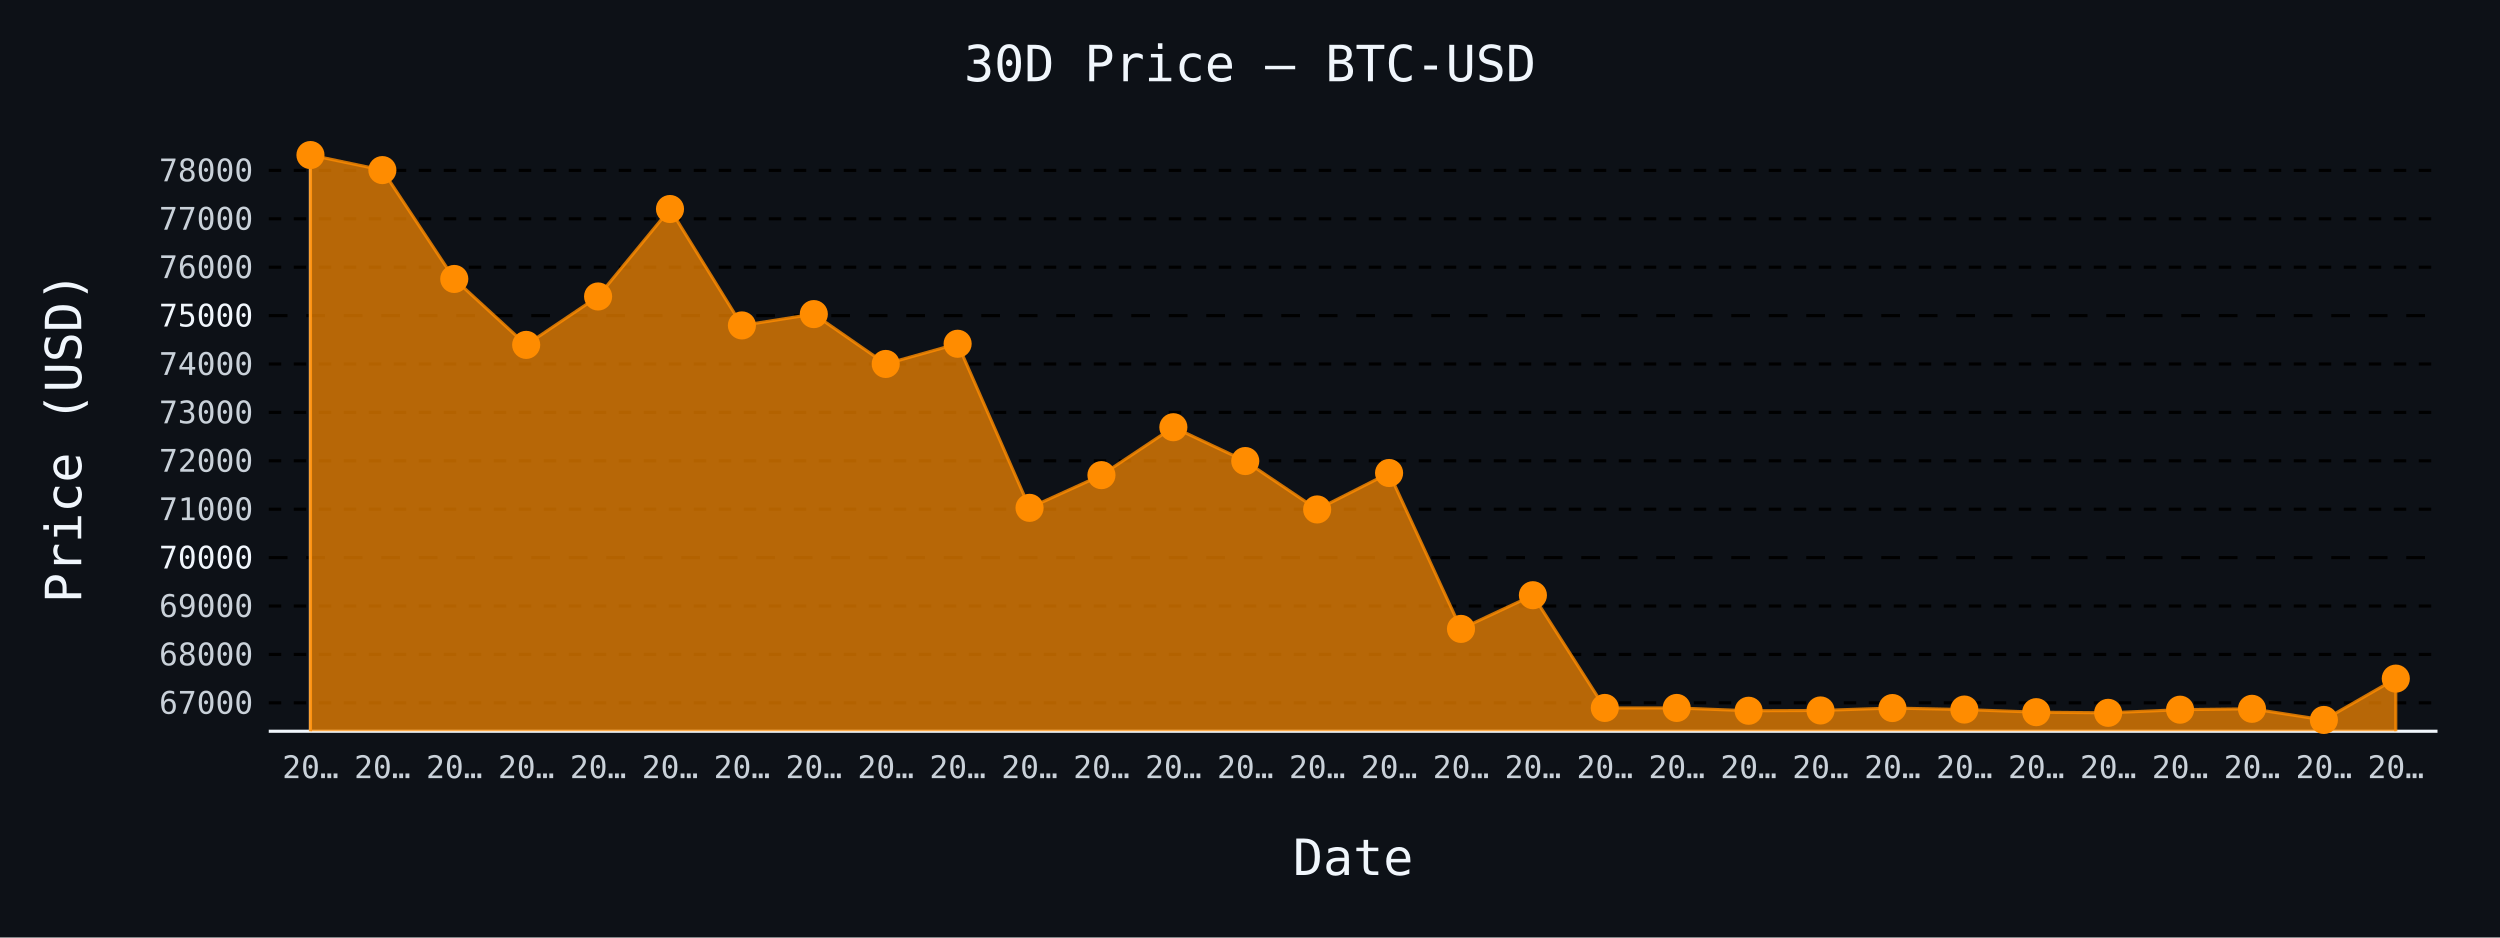
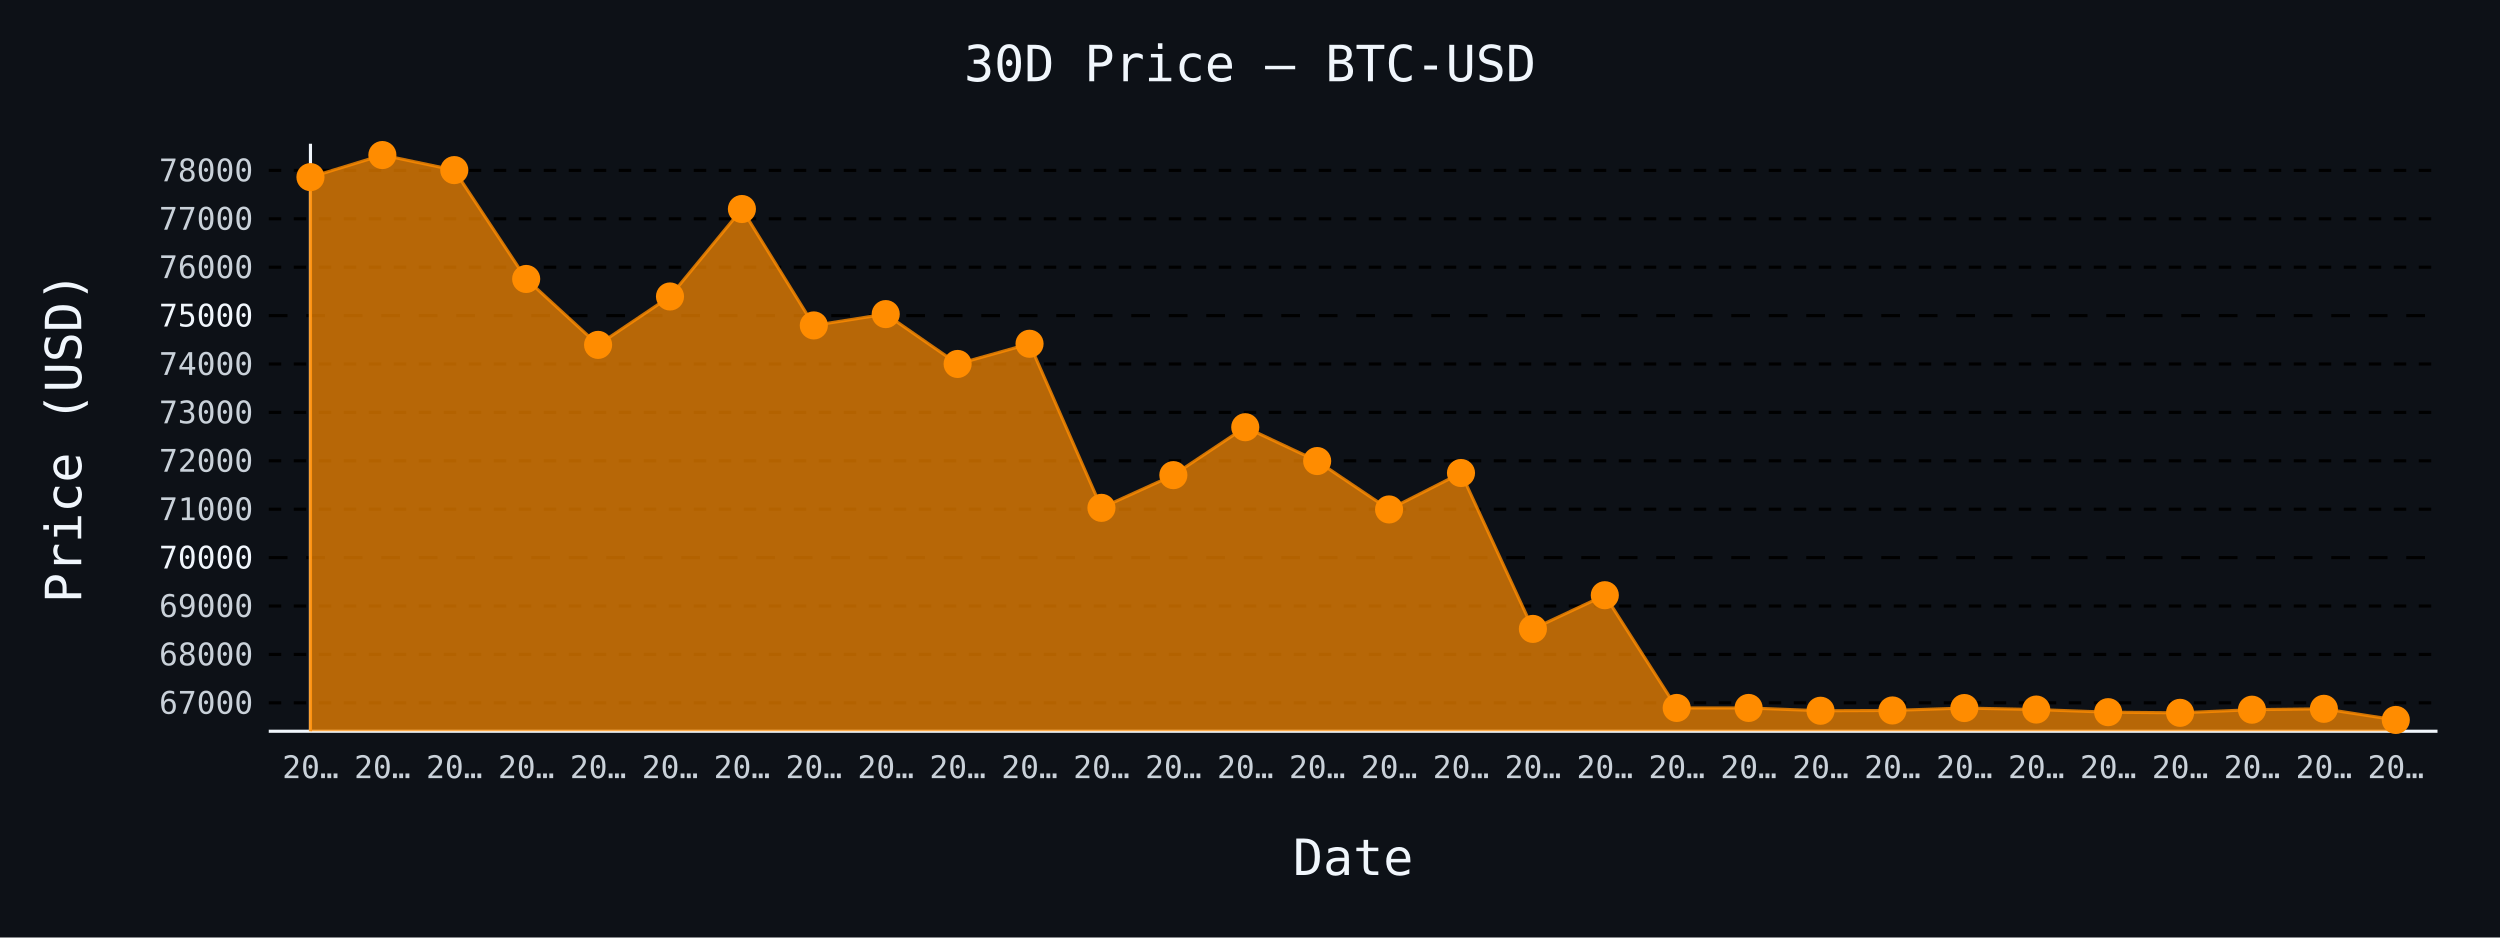
- <svg xmlns="http://www.w3.org/2000/svg" id="chart-b4183bd0-6384-4ffe-a4d5-72aae75c701b" class="pygal-chart" viewBox="0 0 800 300">
+ <svg xmlns="http://www.w3.org/2000/svg" id="chart-4c417631-a843-4a6b-ab3c-67984a8f16c6" class="pygal-chart" viewBox="0 0 800 300">
  <defs>
-     <style type="text/css">#chart-b4183bd0-6384-4ffe-a4d5-72aae75c701b{-webkit-user-select:none;-webkit-font-smoothing:antialiased;font-family:monospace}#chart-b4183bd0-6384-4ffe-a4d5-72aae75c701b .title{font-family:monospace;font-size:16px}#chart-b4183bd0-6384-4ffe-a4d5-72aae75c701b .legends .legend text{font-family:monospace;font-size:14px}#chart-b4183bd0-6384-4ffe-a4d5-72aae75c701b .axis text{font-family:monospace;font-size:10px}#chart-b4183bd0-6384-4ffe-a4d5-72aae75c701b .axis text.major{font-family:monospace;font-size:10px}#chart-b4183bd0-6384-4ffe-a4d5-72aae75c701b .text-overlay text.value{font-family:monospace;font-size:16px}#chart-b4183bd0-6384-4ffe-a4d5-72aae75c701b .text-overlay text.label{font-family:monospace;font-size:10px}#chart-b4183bd0-6384-4ffe-a4d5-72aae75c701b .tooltip{font-family:monospace;font-size:14px}#chart-b4183bd0-6384-4ffe-a4d5-72aae75c701b text.no_data{font-family:monospace;font-size:64px}
- #chart-b4183bd0-6384-4ffe-a4d5-72aae75c701b{background-color:#0d1117}#chart-b4183bd0-6384-4ffe-a4d5-72aae75c701b path,#chart-b4183bd0-6384-4ffe-a4d5-72aae75c701b line,#chart-b4183bd0-6384-4ffe-a4d5-72aae75c701b rect,#chart-b4183bd0-6384-4ffe-a4d5-72aae75c701b circle{-webkit-transition:150ms;-moz-transition:150ms;transition:150ms}#chart-b4183bd0-6384-4ffe-a4d5-72aae75c701b .graph &gt; .background{fill:#0d1117}#chart-b4183bd0-6384-4ffe-a4d5-72aae75c701b .plot &gt; .background{fill:#0d1117}#chart-b4183bd0-6384-4ffe-a4d5-72aae75c701b .graph{fill:#c9d1d9}#chart-b4183bd0-6384-4ffe-a4d5-72aae75c701b text.no_data{fill:#f0f6fc}#chart-b4183bd0-6384-4ffe-a4d5-72aae75c701b .title{fill:#f0f6fc}#chart-b4183bd0-6384-4ffe-a4d5-72aae75c701b .legends .legend text{fill:#c9d1d9}#chart-b4183bd0-6384-4ffe-a4d5-72aae75c701b .legends .legend:hover text{fill:#f0f6fc}#chart-b4183bd0-6384-4ffe-a4d5-72aae75c701b .axis .line{stroke:#f0f6fc}#chart-b4183bd0-6384-4ffe-a4d5-72aae75c701b .axis .guide.line{stroke:#8b949e}#chart-b4183bd0-6384-4ffe-a4d5-72aae75c701b .axis .major.line{stroke:#c9d1d9}#chart-b4183bd0-6384-4ffe-a4d5-72aae75c701b .axis text.major{fill:#f0f6fc}#chart-b4183bd0-6384-4ffe-a4d5-72aae75c701b .axis.y .guides:hover .guide.line,#chart-b4183bd0-6384-4ffe-a4d5-72aae75c701b .line-graph .axis.x .guides:hover .guide.line,#chart-b4183bd0-6384-4ffe-a4d5-72aae75c701b .stackedline-graph .axis.x .guides:hover .guide.line,#chart-b4183bd0-6384-4ffe-a4d5-72aae75c701b .xy-graph .axis.x .guides:hover .guide.line{stroke:#f0f6fc}#chart-b4183bd0-6384-4ffe-a4d5-72aae75c701b .axis .guides:hover text{fill:#f0f6fc}#chart-b4183bd0-6384-4ffe-a4d5-72aae75c701b .reactive{fill-opacity:.7;stroke-opacity:.8;stroke-width:1}#chart-b4183bd0-6384-4ffe-a4d5-72aae75c701b .ci{stroke:#c9d1d9}#chart-b4183bd0-6384-4ffe-a4d5-72aae75c701b .reactive.active,#chart-b4183bd0-6384-4ffe-a4d5-72aae75c701b .active .reactive{fill-opacity:.8;stroke-opacity:.9;stroke-width:4}#chart-b4183bd0-6384-4ffe-a4d5-72aae75c701b .ci .reactive.active{stroke-width:1.5}#chart-b4183bd0-6384-4ffe-a4d5-72aae75c701b .series text{fill:#f0f6fc}#chart-b4183bd0-6384-4ffe-a4d5-72aae75c701b .tooltip rect{fill:#0d1117;stroke:#f0f6fc;-webkit-transition:opacity 150ms;-moz-transition:opacity 150ms;transition:opacity 150ms}#chart-b4183bd0-6384-4ffe-a4d5-72aae75c701b .tooltip .label{fill:#c9d1d9}#chart-b4183bd0-6384-4ffe-a4d5-72aae75c701b .tooltip .label{fill:#c9d1d9}#chart-b4183bd0-6384-4ffe-a4d5-72aae75c701b .tooltip .legend{font-size:.8em;fill:#8b949e}#chart-b4183bd0-6384-4ffe-a4d5-72aae75c701b .tooltip .x_label{font-size:.6em;fill:#f0f6fc}#chart-b4183bd0-6384-4ffe-a4d5-72aae75c701b .tooltip .xlink{font-size:.5em;text-decoration:underline}#chart-b4183bd0-6384-4ffe-a4d5-72aae75c701b .tooltip .value{font-size:1.5em}#chart-b4183bd0-6384-4ffe-a4d5-72aae75c701b .bound{font-size:.5em}#chart-b4183bd0-6384-4ffe-a4d5-72aae75c701b .max-value{font-size:.75em;fill:#8b949e}#chart-b4183bd0-6384-4ffe-a4d5-72aae75c701b .map-element{fill:#0d1117;stroke:#8b949e !important}#chart-b4183bd0-6384-4ffe-a4d5-72aae75c701b .map-element .reactive{fill-opacity:inherit;stroke-opacity:inherit}#chart-b4183bd0-6384-4ffe-a4d5-72aae75c701b .color-0,#chart-b4183bd0-6384-4ffe-a4d5-72aae75c701b .color-0 a:visited{stroke:#ff8c00;fill:#ff8c00}#chart-b4183bd0-6384-4ffe-a4d5-72aae75c701b .text-overlay .color-0 text{fill:black}
- #chart-b4183bd0-6384-4ffe-a4d5-72aae75c701b text.no_data{text-anchor:middle}#chart-b4183bd0-6384-4ffe-a4d5-72aae75c701b .guide.line{fill:none}#chart-b4183bd0-6384-4ffe-a4d5-72aae75c701b .centered{text-anchor:middle}#chart-b4183bd0-6384-4ffe-a4d5-72aae75c701b .title{text-anchor:middle}#chart-b4183bd0-6384-4ffe-a4d5-72aae75c701b .legends .legend text{fill-opacity:1}#chart-b4183bd0-6384-4ffe-a4d5-72aae75c701b .axis.x text{text-anchor:middle}#chart-b4183bd0-6384-4ffe-a4d5-72aae75c701b .axis.x:not(.web) text[transform]{text-anchor:start}#chart-b4183bd0-6384-4ffe-a4d5-72aae75c701b .axis.x:not(.web) text[transform].backwards{text-anchor:end}#chart-b4183bd0-6384-4ffe-a4d5-72aae75c701b .axis.y text{text-anchor:end}#chart-b4183bd0-6384-4ffe-a4d5-72aae75c701b .axis.y text[transform].backwards{text-anchor:start}#chart-b4183bd0-6384-4ffe-a4d5-72aae75c701b .axis.y2 text{text-anchor:start}#chart-b4183bd0-6384-4ffe-a4d5-72aae75c701b .axis.y2 text[transform].backwards{text-anchor:end}#chart-b4183bd0-6384-4ffe-a4d5-72aae75c701b .axis .guide.line{stroke-dasharray:4,4;stroke:black}#chart-b4183bd0-6384-4ffe-a4d5-72aae75c701b .axis .major.guide.line{stroke-dasharray:6,6;stroke:black}#chart-b4183bd0-6384-4ffe-a4d5-72aae75c701b .horizontal .axis.y .guide.line,#chart-b4183bd0-6384-4ffe-a4d5-72aae75c701b .horizontal .axis.y2 .guide.line,#chart-b4183bd0-6384-4ffe-a4d5-72aae75c701b .vertical .axis.x .guide.line{opacity:0}#chart-b4183bd0-6384-4ffe-a4d5-72aae75c701b .horizontal .axis.always_show .guide.line,#chart-b4183bd0-6384-4ffe-a4d5-72aae75c701b .vertical .axis.always_show .guide.line{opacity:1 !important}#chart-b4183bd0-6384-4ffe-a4d5-72aae75c701b .axis.y .guides:hover .guide.line,#chart-b4183bd0-6384-4ffe-a4d5-72aae75c701b .axis.y2 .guides:hover .guide.line,#chart-b4183bd0-6384-4ffe-a4d5-72aae75c701b .axis.x .guides:hover .guide.line{opacity:1}#chart-b4183bd0-6384-4ffe-a4d5-72aae75c701b .axis .guides:hover text{opacity:1}#chart-b4183bd0-6384-4ffe-a4d5-72aae75c701b .nofill{fill:none}#chart-b4183bd0-6384-4ffe-a4d5-72aae75c701b .subtle-fill{fill-opacity:.2}#chart-b4183bd0-6384-4ffe-a4d5-72aae75c701b .dot{stroke-width:1px;fill-opacity:1;stroke-opacity:1}#chart-b4183bd0-6384-4ffe-a4d5-72aae75c701b .dot.active{stroke-width:5px}#chart-b4183bd0-6384-4ffe-a4d5-72aae75c701b .dot.negative{fill:transparent}#chart-b4183bd0-6384-4ffe-a4d5-72aae75c701b text,#chart-b4183bd0-6384-4ffe-a4d5-72aae75c701b tspan{stroke:none !important}#chart-b4183bd0-6384-4ffe-a4d5-72aae75c701b .series text.active{opacity:1}#chart-b4183bd0-6384-4ffe-a4d5-72aae75c701b .tooltip rect{fill-opacity:.95;stroke-width:.5}#chart-b4183bd0-6384-4ffe-a4d5-72aae75c701b .tooltip text{fill-opacity:1}#chart-b4183bd0-6384-4ffe-a4d5-72aae75c701b .showable{visibility:hidden}#chart-b4183bd0-6384-4ffe-a4d5-72aae75c701b .showable.shown{visibility:visible}#chart-b4183bd0-6384-4ffe-a4d5-72aae75c701b .gauge-background{fill:rgba(229,229,229,1);stroke:none}#chart-b4183bd0-6384-4ffe-a4d5-72aae75c701b .bg-lines{stroke:#0d1117;stroke-width:2px}</style>
+     <style type="text/css">#chart-4c417631-a843-4a6b-ab3c-67984a8f16c6{-webkit-user-select:none;-webkit-font-smoothing:antialiased;font-family:monospace}#chart-4c417631-a843-4a6b-ab3c-67984a8f16c6 .title{font-family:monospace;font-size:16px}#chart-4c417631-a843-4a6b-ab3c-67984a8f16c6 .legends .legend text{font-family:monospace;font-size:14px}#chart-4c417631-a843-4a6b-ab3c-67984a8f16c6 .axis text{font-family:monospace;font-size:10px}#chart-4c417631-a843-4a6b-ab3c-67984a8f16c6 .axis text.major{font-family:monospace;font-size:10px}#chart-4c417631-a843-4a6b-ab3c-67984a8f16c6 .text-overlay text.value{font-family:monospace;font-size:16px}#chart-4c417631-a843-4a6b-ab3c-67984a8f16c6 .text-overlay text.label{font-family:monospace;font-size:10px}#chart-4c417631-a843-4a6b-ab3c-67984a8f16c6 .tooltip{font-family:monospace;font-size:14px}#chart-4c417631-a843-4a6b-ab3c-67984a8f16c6 text.no_data{font-family:monospace;font-size:64px}
+ #chart-4c417631-a843-4a6b-ab3c-67984a8f16c6{background-color:#0d1117}#chart-4c417631-a843-4a6b-ab3c-67984a8f16c6 path,#chart-4c417631-a843-4a6b-ab3c-67984a8f16c6 line,#chart-4c417631-a843-4a6b-ab3c-67984a8f16c6 rect,#chart-4c417631-a843-4a6b-ab3c-67984a8f16c6 circle{-webkit-transition:150ms;-moz-transition:150ms;transition:150ms}#chart-4c417631-a843-4a6b-ab3c-67984a8f16c6 .graph &gt; .background{fill:#0d1117}#chart-4c417631-a843-4a6b-ab3c-67984a8f16c6 .plot &gt; .background{fill:#0d1117}#chart-4c417631-a843-4a6b-ab3c-67984a8f16c6 .graph{fill:#c9d1d9}#chart-4c417631-a843-4a6b-ab3c-67984a8f16c6 text.no_data{fill:#f0f6fc}#chart-4c417631-a843-4a6b-ab3c-67984a8f16c6 .title{fill:#f0f6fc}#chart-4c417631-a843-4a6b-ab3c-67984a8f16c6 .legends .legend text{fill:#c9d1d9}#chart-4c417631-a843-4a6b-ab3c-67984a8f16c6 .legends .legend:hover text{fill:#f0f6fc}#chart-4c417631-a843-4a6b-ab3c-67984a8f16c6 .axis .line{stroke:#f0f6fc}#chart-4c417631-a843-4a6b-ab3c-67984a8f16c6 .axis .guide.line{stroke:#8b949e}#chart-4c417631-a843-4a6b-ab3c-67984a8f16c6 .axis .major.line{stroke:#c9d1d9}#chart-4c417631-a843-4a6b-ab3c-67984a8f16c6 .axis text.major{fill:#f0f6fc}#chart-4c417631-a843-4a6b-ab3c-67984a8f16c6 .axis.y .guides:hover .guide.line,#chart-4c417631-a843-4a6b-ab3c-67984a8f16c6 .line-graph .axis.x .guides:hover .guide.line,#chart-4c417631-a843-4a6b-ab3c-67984a8f16c6 .stackedline-graph .axis.x .guides:hover .guide.line,#chart-4c417631-a843-4a6b-ab3c-67984a8f16c6 .xy-graph .axis.x .guides:hover .guide.line{stroke:#f0f6fc}#chart-4c417631-a843-4a6b-ab3c-67984a8f16c6 .axis .guides:hover text{fill:#f0f6fc}#chart-4c417631-a843-4a6b-ab3c-67984a8f16c6 .reactive{fill-opacity:.7;stroke-opacity:.8;stroke-width:1}#chart-4c417631-a843-4a6b-ab3c-67984a8f16c6 .ci{stroke:#c9d1d9}#chart-4c417631-a843-4a6b-ab3c-67984a8f16c6 .reactive.active,#chart-4c417631-a843-4a6b-ab3c-67984a8f16c6 .active .reactive{fill-opacity:.8;stroke-opacity:.9;stroke-width:4}#chart-4c417631-a843-4a6b-ab3c-67984a8f16c6 .ci .reactive.active{stroke-width:1.5}#chart-4c417631-a843-4a6b-ab3c-67984a8f16c6 .series text{fill:#f0f6fc}#chart-4c417631-a843-4a6b-ab3c-67984a8f16c6 .tooltip rect{fill:#0d1117;stroke:#f0f6fc;-webkit-transition:opacity 150ms;-moz-transition:opacity 150ms;transition:opacity 150ms}#chart-4c417631-a843-4a6b-ab3c-67984a8f16c6 .tooltip .label{fill:#c9d1d9}#chart-4c417631-a843-4a6b-ab3c-67984a8f16c6 .tooltip .label{fill:#c9d1d9}#chart-4c417631-a843-4a6b-ab3c-67984a8f16c6 .tooltip .legend{font-size:.8em;fill:#8b949e}#chart-4c417631-a843-4a6b-ab3c-67984a8f16c6 .tooltip .x_label{font-size:.6em;fill:#f0f6fc}#chart-4c417631-a843-4a6b-ab3c-67984a8f16c6 .tooltip .xlink{font-size:.5em;text-decoration:underline}#chart-4c417631-a843-4a6b-ab3c-67984a8f16c6 .tooltip .value{font-size:1.5em}#chart-4c417631-a843-4a6b-ab3c-67984a8f16c6 .bound{font-size:.5em}#chart-4c417631-a843-4a6b-ab3c-67984a8f16c6 .max-value{font-size:.75em;fill:#8b949e}#chart-4c417631-a843-4a6b-ab3c-67984a8f16c6 .map-element{fill:#0d1117;stroke:#8b949e !important}#chart-4c417631-a843-4a6b-ab3c-67984a8f16c6 .map-element .reactive{fill-opacity:inherit;stroke-opacity:inherit}#chart-4c417631-a843-4a6b-ab3c-67984a8f16c6 .color-0,#chart-4c417631-a843-4a6b-ab3c-67984a8f16c6 .color-0 a:visited{stroke:#ff8c00;fill:#ff8c00}#chart-4c417631-a843-4a6b-ab3c-67984a8f16c6 .text-overlay .color-0 text{fill:black}
+ #chart-4c417631-a843-4a6b-ab3c-67984a8f16c6 text.no_data{text-anchor:middle}#chart-4c417631-a843-4a6b-ab3c-67984a8f16c6 .guide.line{fill:none}#chart-4c417631-a843-4a6b-ab3c-67984a8f16c6 .centered{text-anchor:middle}#chart-4c417631-a843-4a6b-ab3c-67984a8f16c6 .title{text-anchor:middle}#chart-4c417631-a843-4a6b-ab3c-67984a8f16c6 .legends .legend text{fill-opacity:1}#chart-4c417631-a843-4a6b-ab3c-67984a8f16c6 .axis.x text{text-anchor:middle}#chart-4c417631-a843-4a6b-ab3c-67984a8f16c6 .axis.x:not(.web) text[transform]{text-anchor:start}#chart-4c417631-a843-4a6b-ab3c-67984a8f16c6 .axis.x:not(.web) text[transform].backwards{text-anchor:end}#chart-4c417631-a843-4a6b-ab3c-67984a8f16c6 .axis.y text{text-anchor:end}#chart-4c417631-a843-4a6b-ab3c-67984a8f16c6 .axis.y text[transform].backwards{text-anchor:start}#chart-4c417631-a843-4a6b-ab3c-67984a8f16c6 .axis.y2 text{text-anchor:start}#chart-4c417631-a843-4a6b-ab3c-67984a8f16c6 .axis.y2 text[transform].backwards{text-anchor:end}#chart-4c417631-a843-4a6b-ab3c-67984a8f16c6 .axis .guide.line{stroke-dasharray:4,4;stroke:black}#chart-4c417631-a843-4a6b-ab3c-67984a8f16c6 .axis .major.guide.line{stroke-dasharray:6,6;stroke:black}#chart-4c417631-a843-4a6b-ab3c-67984a8f16c6 .horizontal .axis.y .guide.line,#chart-4c417631-a843-4a6b-ab3c-67984a8f16c6 .horizontal .axis.y2 .guide.line,#chart-4c417631-a843-4a6b-ab3c-67984a8f16c6 .vertical .axis.x .guide.line{opacity:0}#chart-4c417631-a843-4a6b-ab3c-67984a8f16c6 .horizontal .axis.always_show .guide.line,#chart-4c417631-a843-4a6b-ab3c-67984a8f16c6 .vertical .axis.always_show .guide.line{opacity:1 !important}#chart-4c417631-a843-4a6b-ab3c-67984a8f16c6 .axis.y .guides:hover .guide.line,#chart-4c417631-a843-4a6b-ab3c-67984a8f16c6 .axis.y2 .guides:hover .guide.line,#chart-4c417631-a843-4a6b-ab3c-67984a8f16c6 .axis.x .guides:hover .guide.line{opacity:1}#chart-4c417631-a843-4a6b-ab3c-67984a8f16c6 .axis .guides:hover text{opacity:1}#chart-4c417631-a843-4a6b-ab3c-67984a8f16c6 .nofill{fill:none}#chart-4c417631-a843-4a6b-ab3c-67984a8f16c6 .subtle-fill{fill-opacity:.2}#chart-4c417631-a843-4a6b-ab3c-67984a8f16c6 .dot{stroke-width:1px;fill-opacity:1;stroke-opacity:1}#chart-4c417631-a843-4a6b-ab3c-67984a8f16c6 .dot.active{stroke-width:5px}#chart-4c417631-a843-4a6b-ab3c-67984a8f16c6 .dot.negative{fill:transparent}#chart-4c417631-a843-4a6b-ab3c-67984a8f16c6 text,#chart-4c417631-a843-4a6b-ab3c-67984a8f16c6 tspan{stroke:none !important}#chart-4c417631-a843-4a6b-ab3c-67984a8f16c6 .series text.active{opacity:1}#chart-4c417631-a843-4a6b-ab3c-67984a8f16c6 .tooltip rect{fill-opacity:.95;stroke-width:.5}#chart-4c417631-a843-4a6b-ab3c-67984a8f16c6 .tooltip text{fill-opacity:1}#chart-4c417631-a843-4a6b-ab3c-67984a8f16c6 .showable{visibility:hidden}#chart-4c417631-a843-4a6b-ab3c-67984a8f16c6 .showable.shown{visibility:visible}#chart-4c417631-a843-4a6b-ab3c-67984a8f16c6 .gauge-background{fill:rgba(229,229,229,1);stroke:none}#chart-4c417631-a843-4a6b-ab3c-67984a8f16c6 .bg-lines{stroke:#0d1117;stroke-width:2px}</style>
  </defs>
  <g class="graph line-graph vertical">
    <rect x="0" y="0" width="800" height="300" class="background" />
    <g transform="translate(86, 46)" class="plot">
      <rect x="0" y="0" width="694.0" height="188" class="background" />
      <g class="axis y always_show">
        <path d="M0 188 h694" class="line" />
        <g class="guides">
          <path d="M0 178.902 h694" class="guide line" />
          <text x="-5" y="182.402" class="">67000</text>
        </g>
        <g class="guides">
          <path d="M0 163.413 h694" class="guide line" />
          <text x="-5" y="166.913" class="">68000</text>
        </g>
        <g class="guides">
          <path d="M0 147.924 h694" class="guide line" />
          <text x="-5" y="151.424" class="">69000</text>
        </g>
        <g class="guides">
          <path d="M0 132.435 h694" class="major guide line" />
          <text x="-5" y="135.935" class="major">70000</text>
        </g>
        <g class="guides">
          <path d="M0 116.947 h694" class="guide line" />
          <text x="-5" y="120.447" class="">71000</text>
        </g>
        <g class="guides">
          <path d="M0 101.458 h694" class="guide line" />
          <text x="-5" y="104.958" class="">72000</text>
        </g>
        <g class="guides">
          <path d="M0 85.969 h694" class="guide line" />
          <text x="-5" y="89.469" class="">73000</text>
        </g>
        <g class="guides">
          <path d="M0 70.48 h694" class="guide line" />
          <text x="-5" y="73.98" class="">74000</text>
        </g>
        <g class="guides">
          <path d="M0 54.992 h694" class="major guide line" />
          <text x="-5" y="58.492" class="major">75000</text>
        </g>
        <g class="guides">
          <path d="M0 39.503 h694" class="guide line" />
          <text x="-5" y="43.003" class="">76000</text>
        </g>
        <g class="guides">
          <path d="M0 24.014 h694" class="guide line" />
          <text x="-5" y="27.514" class="">77000</text>
        </g>
        <g class="guides">
          <path d="M0 8.525 h694" class="guide line" />
          <text x="-5" y="12.025" class="">78000</text>
        </g>
      </g>
      <g class="axis x">
        <g class="guides">
          <path d="M13.346 0 v188" class="line" />
          <text x="13.346" y="203.0" class="">20…</text>
        </g>
        <g class="guides">
          <path d="M36.357 0 v188" class="guide line" />
          <text x="36.357" y="203.0" class="">20…</text>
        </g>
        <g class="guides">
          <path d="M59.367 0 v188" class="guide line" />
          <text x="59.367" y="203.0" class="">20…</text>
        </g>
        <g class="guides">
          <path d="M82.378 0 v188" class="guide line" />
          <text x="82.378" y="203.0" class="">20…</text>
        </g>
        <g class="guides">
          <path d="M105.389 0 v188" class="guide line" />
          <text x="105.389" y="203.0" class="">20…</text>
        </g>
        <g class="guides">
          <path d="M128.399 0 v188" class="guide line" />
          <text x="128.399" y="203.0" class="">20…</text>
        </g>
        <g class="guides">
          <path d="M151.41 0 v188" class="guide line" />
          <text x="151.41" y="203.0" class="">20…</text>
        </g>
        <g class="guides">
          <path d="M174.42 0 v188" class="guide line" />
          <text x="174.42" y="203.0" class="">20…</text>
        </g>
        <g class="guides">
          <path d="M197.431 0 v188" class="guide line" />
          <text x="197.431" y="203.0" class="">20…</text>
        </g>
        <g class="guides">
          <path d="M220.442 0 v188" class="guide line" />
          <text x="220.442" y="203.0" class="">20…</text>
        </g>
        <g class="guides">
          <path d="M243.452 0 v188" class="guide line" />
          <text x="243.452" y="203.0" class="">20…</text>
        </g>
        <g class="guides">
          <path d="M266.463 0 v188" class="guide line" />
          <text x="266.463" y="203.0" class="">20…</text>
        </g>
        <g class="guides">
          <path d="M289.473 0 v188" class="guide line" />
          <text x="289.473" y="203.0" class="">20…</text>
        </g>
        <g class="guides">
          <path d="M312.484 0 v188" class="guide line" />
          <text x="312.484" y="203.0" class="">20…</text>
        </g>
        <g class="guides">
          <path d="M335.495 0 v188" class="guide line" />
          <text x="335.495" y="203.0" class="">20…</text>
        </g>
        <g class="guides">
          <path d="M358.505 0 v188" class="guide line" />
          <text x="358.505" y="203.0" class="">20…</text>
        </g>
        <g class="guides">
          <path d="M381.516 0 v188" class="guide line" />
          <text x="381.516" y="203.0" class="">20…</text>
        </g>
        <g class="guides">
          <path d="M404.527 0 v188" class="guide line" />
          <text x="404.527" y="203.0" class="">20…</text>
        </g>
        <g class="guides">
          <path d="M427.537 0 v188" class="guide line" />
          <text x="427.537" y="203.0" class="">20…</text>
        </g>
        <g class="guides">
          <path d="M450.548 0 v188" class="guide line" />
          <text x="450.548" y="203.0" class="">20…</text>
        </g>
        <g class="guides">
          <path d="M473.558 0 v188" class="guide line" />
          <text x="473.558" y="203.0" class="">20…</text>
        </g>
        <g class="guides">
          <path d="M496.569 0 v188" class="guide line" />
          <text x="496.569" y="203.0" class="">20…</text>
        </g>
        <g class="guides">
          <path d="M519.58 0 v188" class="guide line" />
          <text x="519.58" y="203.0" class="">20…</text>
        </g>
        <g class="guides">
          <path d="M542.59 0 v188" class="guide line" />
          <text x="542.59" y="203.0" class="">20…</text>
        </g>
        <g class="guides">
          <path d="M565.601 0 v188" class="guide line" />
          <text x="565.601" y="203.0" class="">20…</text>
        </g>
        <g class="guides">
          <path d="M588.611 0 v188" class="guide line" />
          <text x="588.611" y="203.0" class="">20…</text>
        </g>
        <g class="guides">
          <path d="M611.622 0 v188" class="guide line" />
          <text x="611.622" y="203.0" class="">20…</text>
        </g>
        <g class="guides">
          <path d="M634.633 0 v188" class="guide line" />
          <text x="634.633" y="203.0" class="">20…</text>
        </g>
        <g class="guides">
          <path d="M657.643 0 v188" class="guide line" />
          <text x="657.643" y="203.0" class="">20…</text>
        </g>
        <g class="guides">
          <path d="M680.654 0 v188" class="guide line" />
          <text x="680.654" y="203.0" class="">20…</text>
        </g>
      </g>
      <g class="series serie-0 color-0">
-         <path d="M13.346 188 L13.346 3.615 36.357 8.432 59.367 43.267 82.378 64.362 105.389 48.874 128.399 20.885 151.41 58.136 174.42 54.511 197.431 70.465 220.442 64.006 243.452 116.513 266.463 106.043 289.473 90.709 312.484 101.535 335.495 117.024 358.505 105.361 381.516 155.25 404.527 144.47 427.537 180.543 450.548 180.543 473.558 181.442 496.569 181.349 519.58 180.574 542.59 181.055 565.601 181.891 588.611 182.108 611.622 181.101 634.633 180.822 657.643 184.385 680.654 171.157 680.654 188" class="line reactive" />
+         <path d="M13.346 188 L13.346 10.678 36.357 3.615 59.367 8.432 82.378 43.267 105.389 64.362 128.399 48.874 151.41 20.885 174.42 58.136 197.431 54.511 220.442 70.465 243.452 64.006 266.463 116.513 289.473 106.043 312.484 90.709 335.495 101.535 358.505 117.024 381.516 105.361 404.527 155.25 427.537 144.47 450.548 180.543 473.558 180.543 496.569 181.442 519.58 181.349 542.59 180.574 565.601 181.055 588.611 181.891 611.622 182.108 634.633 181.101 657.643 180.822 680.654 184.385 680.654 188" class="line reactive" />
      </g>
    </g>
    <g class="titles">
      <text x="400.0" y="26" class="title plot_title">30D Price — BTC-USD</text>
      <text x="433.0" y="280" class="title">Date</text>
      <text x="0" y="166.0" class="title" transform="rotate(-90 0 140)">Price (USD)</text>
    </g>
    <g transform="translate(86, 46)" class="plot overlay">
      <g class="series serie-0 color-0">
        <g class="dots">
-           <circle cx="13.346" cy="3.615" r="4" class="dot reactive tooltip-trigger" />
-         </g>
-         <g class="dots">
-           <circle cx="36.357" cy="8.432" r="4" class="dot reactive tooltip-trigger" />
-         </g>
-         <g class="dots">
-           <circle cx="59.367" cy="43.267" r="4" class="dot reactive tooltip-trigger" />
-         </g>
-         <g class="dots">
-           <circle cx="82.378" cy="64.362" r="4" class="dot reactive tooltip-trigger" />
-         </g>
-         <g class="dots">
-           <circle cx="105.389" cy="48.874" r="4" class="dot reactive tooltip-trigger" />
-         </g>
-         <g class="dots">
-           <circle cx="128.399" cy="20.885" r="4" class="dot reactive tooltip-trigger" />
-         </g>
-         <g class="dots">
-           <circle cx="151.41" cy="58.136" r="4" class="dot reactive tooltip-trigger" />
-         </g>
-         <g class="dots">
-           <circle cx="174.42" cy="54.511" r="4" class="dot reactive tooltip-trigger" />
-         </g>
-         <g class="dots">
-           <circle cx="197.431" cy="70.465" r="4" class="dot reactive tooltip-trigger" />
-         </g>
-         <g class="dots">
-           <circle cx="220.442" cy="64.006" r="4" class="dot reactive tooltip-trigger" />
-         </g>
-         <g class="dots">
-           <circle cx="243.452" cy="116.513" r="4" class="dot reactive tooltip-trigger" />
-         </g>
-         <g class="dots">
-           <circle cx="266.463" cy="106.043" r="4" class="dot reactive tooltip-trigger" />
-         </g>
-         <g class="dots">
-           <circle cx="289.473" cy="90.709" r="4" class="dot reactive tooltip-trigger" />
-         </g>
-         <g class="dots">
-           <circle cx="312.484" cy="101.535" r="4" class="dot reactive tooltip-trigger" />
-         </g>
-         <g class="dots">
-           <circle cx="335.495" cy="117.024" r="4" class="dot reactive tooltip-trigger" />
-         </g>
-         <g class="dots">
-           <circle cx="358.505" cy="105.361" r="4" class="dot reactive tooltip-trigger" />
-         </g>
-         <g class="dots">
-           <circle cx="381.516" cy="155.25" r="4" class="dot reactive tooltip-trigger" />
-         </g>
-         <g class="dots">
-           <circle cx="404.527" cy="144.47" r="4" class="dot reactive tooltip-trigger" />
-         </g>
-         <g class="dots">
-           <circle cx="427.537" cy="180.543" r="4" class="dot reactive tooltip-trigger" />
+           <circle cx="13.346" cy="10.678" r="4" class="dot reactive tooltip-trigger" />
+         </g>
+         <g class="dots">
+           <circle cx="36.357" cy="3.615" r="4" class="dot reactive tooltip-trigger" />
+         </g>
+         <g class="dots">
+           <circle cx="59.367" cy="8.432" r="4" class="dot reactive tooltip-trigger" />
+         </g>
+         <g class="dots">
+           <circle cx="82.378" cy="43.267" r="4" class="dot reactive tooltip-trigger" />
+         </g>
+         <g class="dots">
+           <circle cx="105.389" cy="64.362" r="4" class="dot reactive tooltip-trigger" />
+         </g>
+         <g class="dots">
+           <circle cx="128.399" cy="48.874" r="4" class="dot reactive tooltip-trigger" />
+         </g>
+         <g class="dots">
+           <circle cx="151.41" cy="20.885" r="4" class="dot reactive tooltip-trigger" />
+         </g>
+         <g class="dots">
+           <circle cx="174.42" cy="58.136" r="4" class="dot reactive tooltip-trigger" />
+         </g>
+         <g class="dots">
+           <circle cx="197.431" cy="54.511" r="4" class="dot reactive tooltip-trigger" />
+         </g>
+         <g class="dots">
+           <circle cx="220.442" cy="70.465" r="4" class="dot reactive tooltip-trigger" />
+         </g>
+         <g class="dots">
+           <circle cx="243.452" cy="64.006" r="4" class="dot reactive tooltip-trigger" />
+         </g>
+         <g class="dots">
+           <circle cx="266.463" cy="116.513" r="4" class="dot reactive tooltip-trigger" />
+         </g>
+         <g class="dots">
+           <circle cx="289.473" cy="106.043" r="4" class="dot reactive tooltip-trigger" />
+         </g>
+         <g class="dots">
+           <circle cx="312.484" cy="90.709" r="4" class="dot reactive tooltip-trigger" />
+         </g>
+         <g class="dots">
+           <circle cx="335.495" cy="101.535" r="4" class="dot reactive tooltip-trigger" />
+         </g>
+         <g class="dots">
+           <circle cx="358.505" cy="117.024" r="4" class="dot reactive tooltip-trigger" />
+         </g>
+         <g class="dots">
+           <circle cx="381.516" cy="105.361" r="4" class="dot reactive tooltip-trigger" />
+         </g>
+         <g class="dots">
+           <circle cx="404.527" cy="155.25" r="4" class="dot reactive tooltip-trigger" />
+         </g>
+         <g class="dots">
+           <circle cx="427.537" cy="144.47" r="4" class="dot reactive tooltip-trigger" />
        </g>
        <g class="dots">
          <circle cx="450.548" cy="180.543" r="4" class="dot reactive tooltip-trigger" />
        </g>
        <g class="dots">
-           <circle cx="473.558" cy="181.442" r="4" class="dot reactive tooltip-trigger" />
-         </g>
-         <g class="dots">
-           <circle cx="496.569" cy="181.349" r="4" class="dot reactive tooltip-trigger" />
-         </g>
-         <g class="dots">
-           <circle cx="519.58" cy="180.574" r="4" class="dot reactive tooltip-trigger" />
-         </g>
-         <g class="dots">
-           <circle cx="542.59" cy="181.055" r="4" class="dot reactive tooltip-trigger" />
-         </g>
-         <g class="dots">
-           <circle cx="565.601" cy="181.891" r="4" class="dot reactive tooltip-trigger" />
-         </g>
-         <g class="dots">
-           <circle cx="588.611" cy="182.108" r="4" class="dot reactive tooltip-trigger" />
-         </g>
-         <g class="dots">
-           <circle cx="611.622" cy="181.101" r="4" class="dot reactive tooltip-trigger" />
-         </g>
-         <g class="dots">
-           <circle cx="634.633" cy="180.822" r="4" class="dot reactive tooltip-trigger" />
-         </g>
-         <g class="dots">
-           <circle cx="657.643" cy="184.385" r="4" class="dot reactive tooltip-trigger" />
-         </g>
-         <g class="dots">
-           <circle cx="680.654" cy="171.157" r="4" class="dot reactive tooltip-trigger" />
+           <circle cx="473.558" cy="180.543" r="4" class="dot reactive tooltip-trigger" />
+         </g>
+         <g class="dots">
+           <circle cx="496.569" cy="181.442" r="4" class="dot reactive tooltip-trigger" />
+         </g>
+         <g class="dots">
+           <circle cx="519.58" cy="181.349" r="4" class="dot reactive tooltip-trigger" />
+         </g>
+         <g class="dots">
+           <circle cx="542.59" cy="180.574" r="4" class="dot reactive tooltip-trigger" />
+         </g>
+         <g class="dots">
+           <circle cx="565.601" cy="181.055" r="4" class="dot reactive tooltip-trigger" />
+         </g>
+         <g class="dots">
+           <circle cx="588.611" cy="181.891" r="4" class="dot reactive tooltip-trigger" />
+         </g>
+         <g class="dots">
+           <circle cx="611.622" cy="182.108" r="4" class="dot reactive tooltip-trigger" />
+         </g>
+         <g class="dots">
+           <circle cx="634.633" cy="181.101" r="4" class="dot reactive tooltip-trigger" />
+         </g>
+         <g class="dots">
+           <circle cx="657.643" cy="180.822" r="4" class="dot reactive tooltip-trigger" />
+         </g>
+         <g class="dots">
+           <circle cx="680.654" cy="184.385" r="4" class="dot reactive tooltip-trigger" />
        </g>
      </g>
    </g>
    <g transform="translate(86, 46)" class="plot text-overlay">
      <g class="series serie-0 color-0" />
    </g>
    <g transform="translate(86, 46)" class="plot tooltip-overlay">
      <g transform="translate(0 0)" style="opacity: 0" class="tooltip">
        <rect rx="0" ry="0" width="0" height="0" class="tooltip-box" />
        <g class="text" />
      </g>
    </g>
  </g>
</svg>
